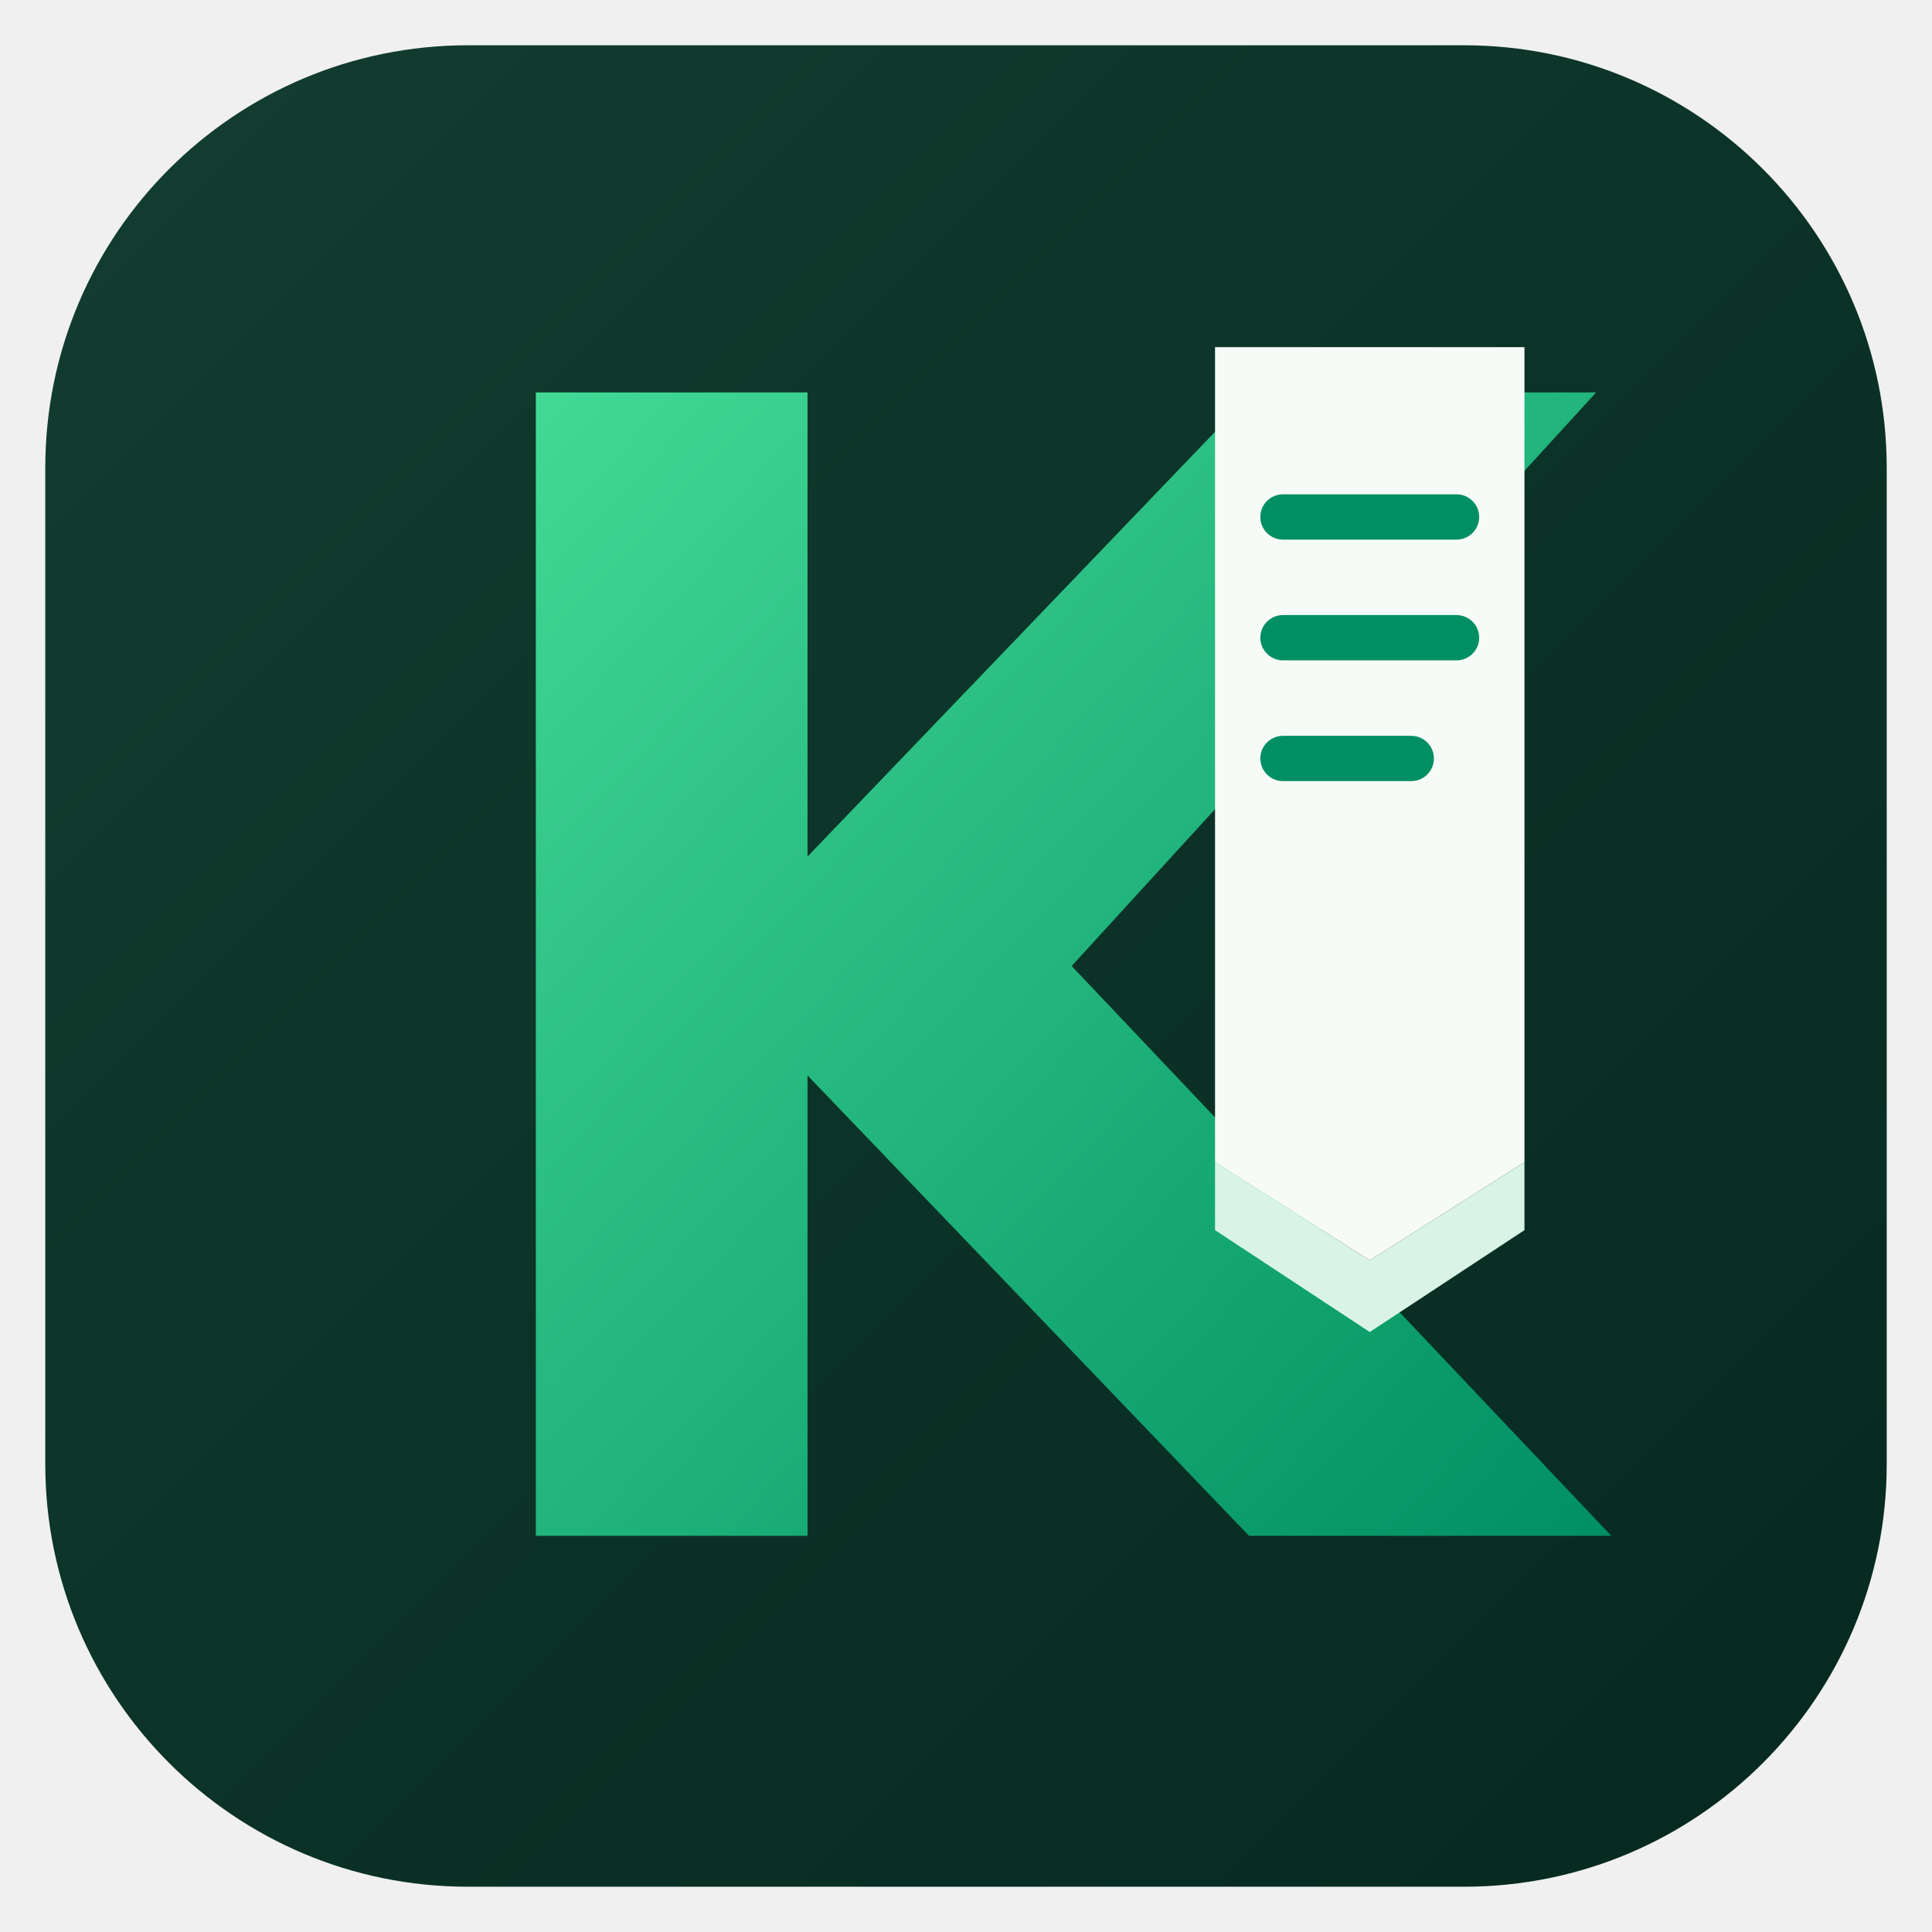
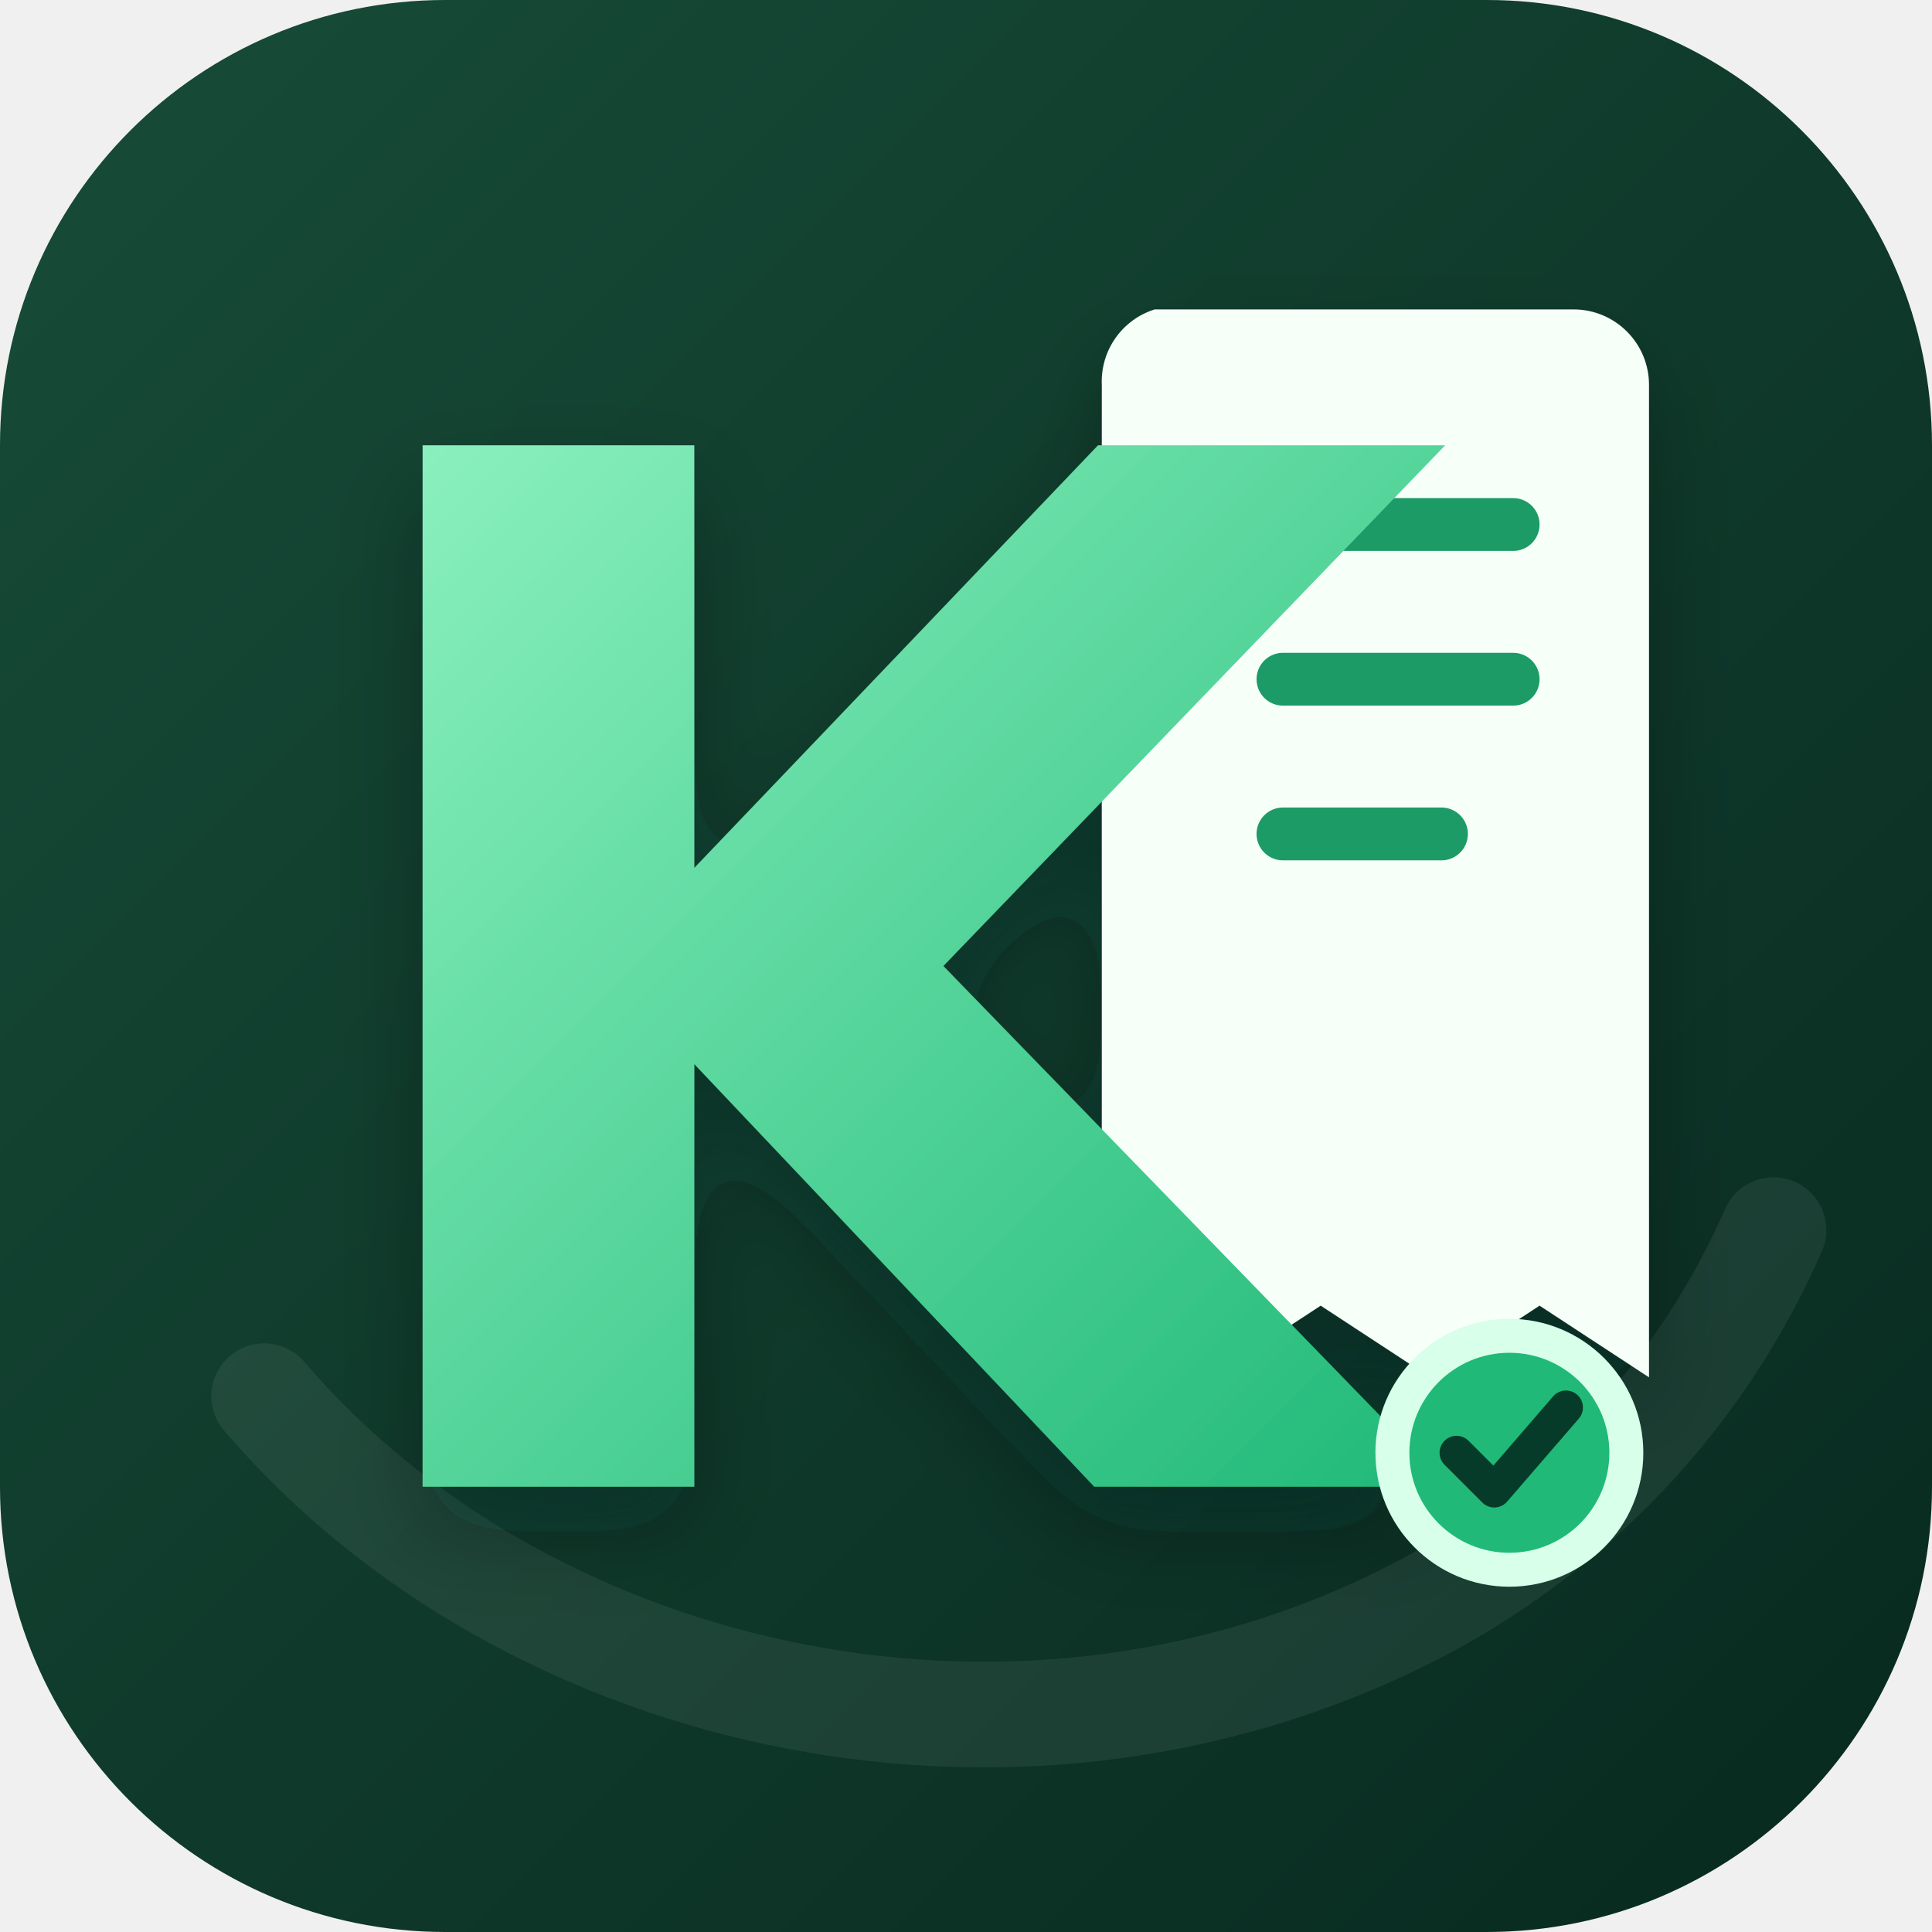
<svg xmlns="http://www.w3.org/2000/svg" viewBox="0 0 512 512" role="img" aria-labelledby="title desc">
  <defs>
    <linearGradient id="bg" x1="0" y1="0" x2="1" y2="1">
-       <stop stop-color="#123d30" />
-       <stop offset="1" stop-color="#06291f" />
+       <stop stop-color="#174c38" />
+       <stop offset="1" stop-color="#08291f" />
    </linearGradient>
-     <linearGradient id="green" x1="0" y1="0" x2="1" y2="1">
-       <stop stop-color="#42d995" />
-       <stop offset="1" stop-color="#008f62" />
+     <linearGradient id="mint" x1="0" y1="0" x2="1" y2="1">
+       <stop stop-color="#8af0bd" />
+       <stop offset="1" stop-color="#20b978" />
    </linearGradient>
+     <filter id="shadow" x="-30%" y="-30%" width="160%" height="160%">
+       <feDropShadow dx="0" dy="12" stdDeviation="12" flood-color="#001b12" flood-opacity=".28" />
+     </filter>
  </defs>
-   <rect x="12" y="12" width="488" height="488" rx="112" fill="url(#bg)" />
-   <path d="M142 104h72v123l118-123h91L284 256l143 151h-96L214 285v122h-72z" fill="url(#green)" />
-   <path d="M322 92h82v216l-41 26-41-26z" fill="#f7fbf8" />
-   <path d="M340 137h46M340 169h46M340 201h34" stroke="#008f62" stroke-width="12" stroke-linecap="round" />
-   <path d="M322 308l41 26 41-26v18l-41 27-41-27z" fill="#d9f4e6" />
+   <rect width="512" height="512" rx="118" fill="url(#bg)" />
+   <path d="M70 370c70 82 203 112 309 55 42-23 73-58 91-99" fill="none" stroke="#ffffff" stroke-opacity=".07" stroke-width="28" stroke-linecap="round" />
+   <g filter="url(#shadow)">
+     <path d="M306 82h111a20 20 0 0 1 20 20v263l-29-19-29 19-29-19-29 19-29-19V102a20 20 0 0 1 14-20z" fill="#f7fff9" />
+     <path d="M340 139h61M340 180h61M340 221h42" stroke="#1a9b66" stroke-width="14" stroke-linecap="round" />
+     <path d="M112 118h72v112l107-112h92L250 256l134 138h-94L184 282v112h-72z" fill="url(#mint)" />
+   </g>
+   <circle cx="400" cy="385" r="31" fill="#20b978" stroke="#d7ffea" stroke-width="9" />
+   <path d="m386 385 10 10 19-22" fill="none" stroke="#073b29" stroke-width="9" stroke-linecap="round" stroke-linejoin="round" />
</svg>
